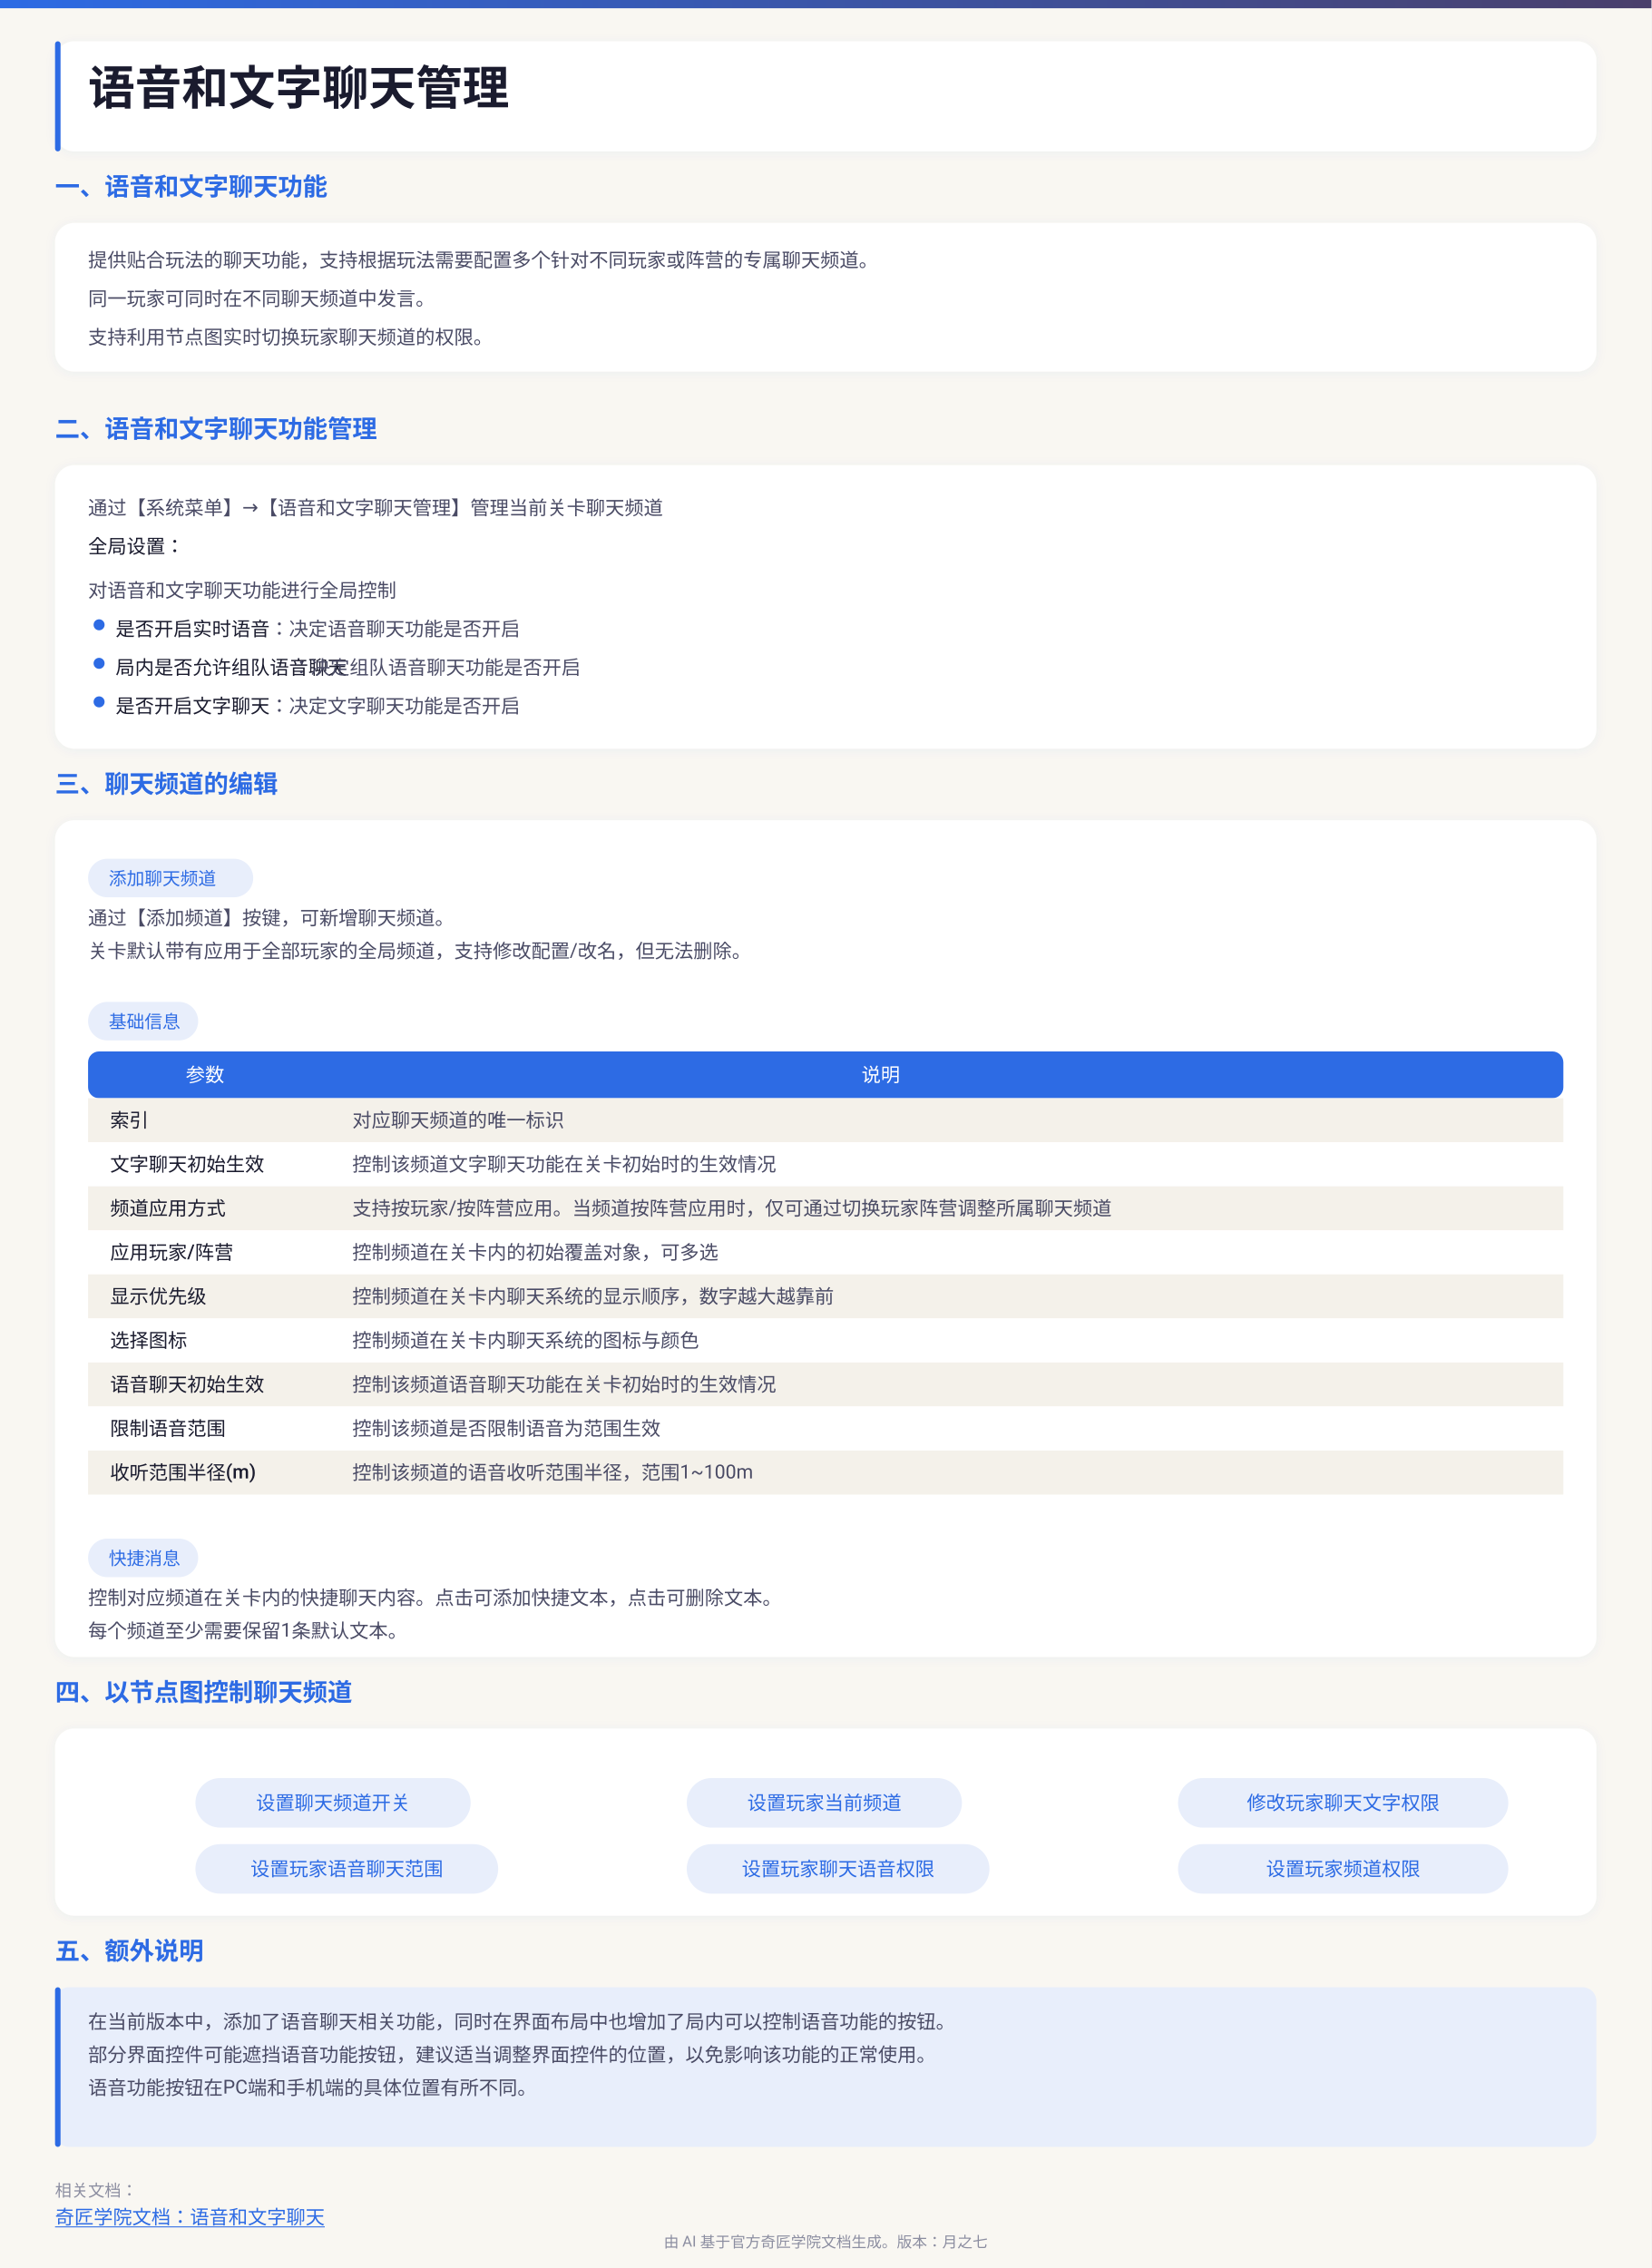
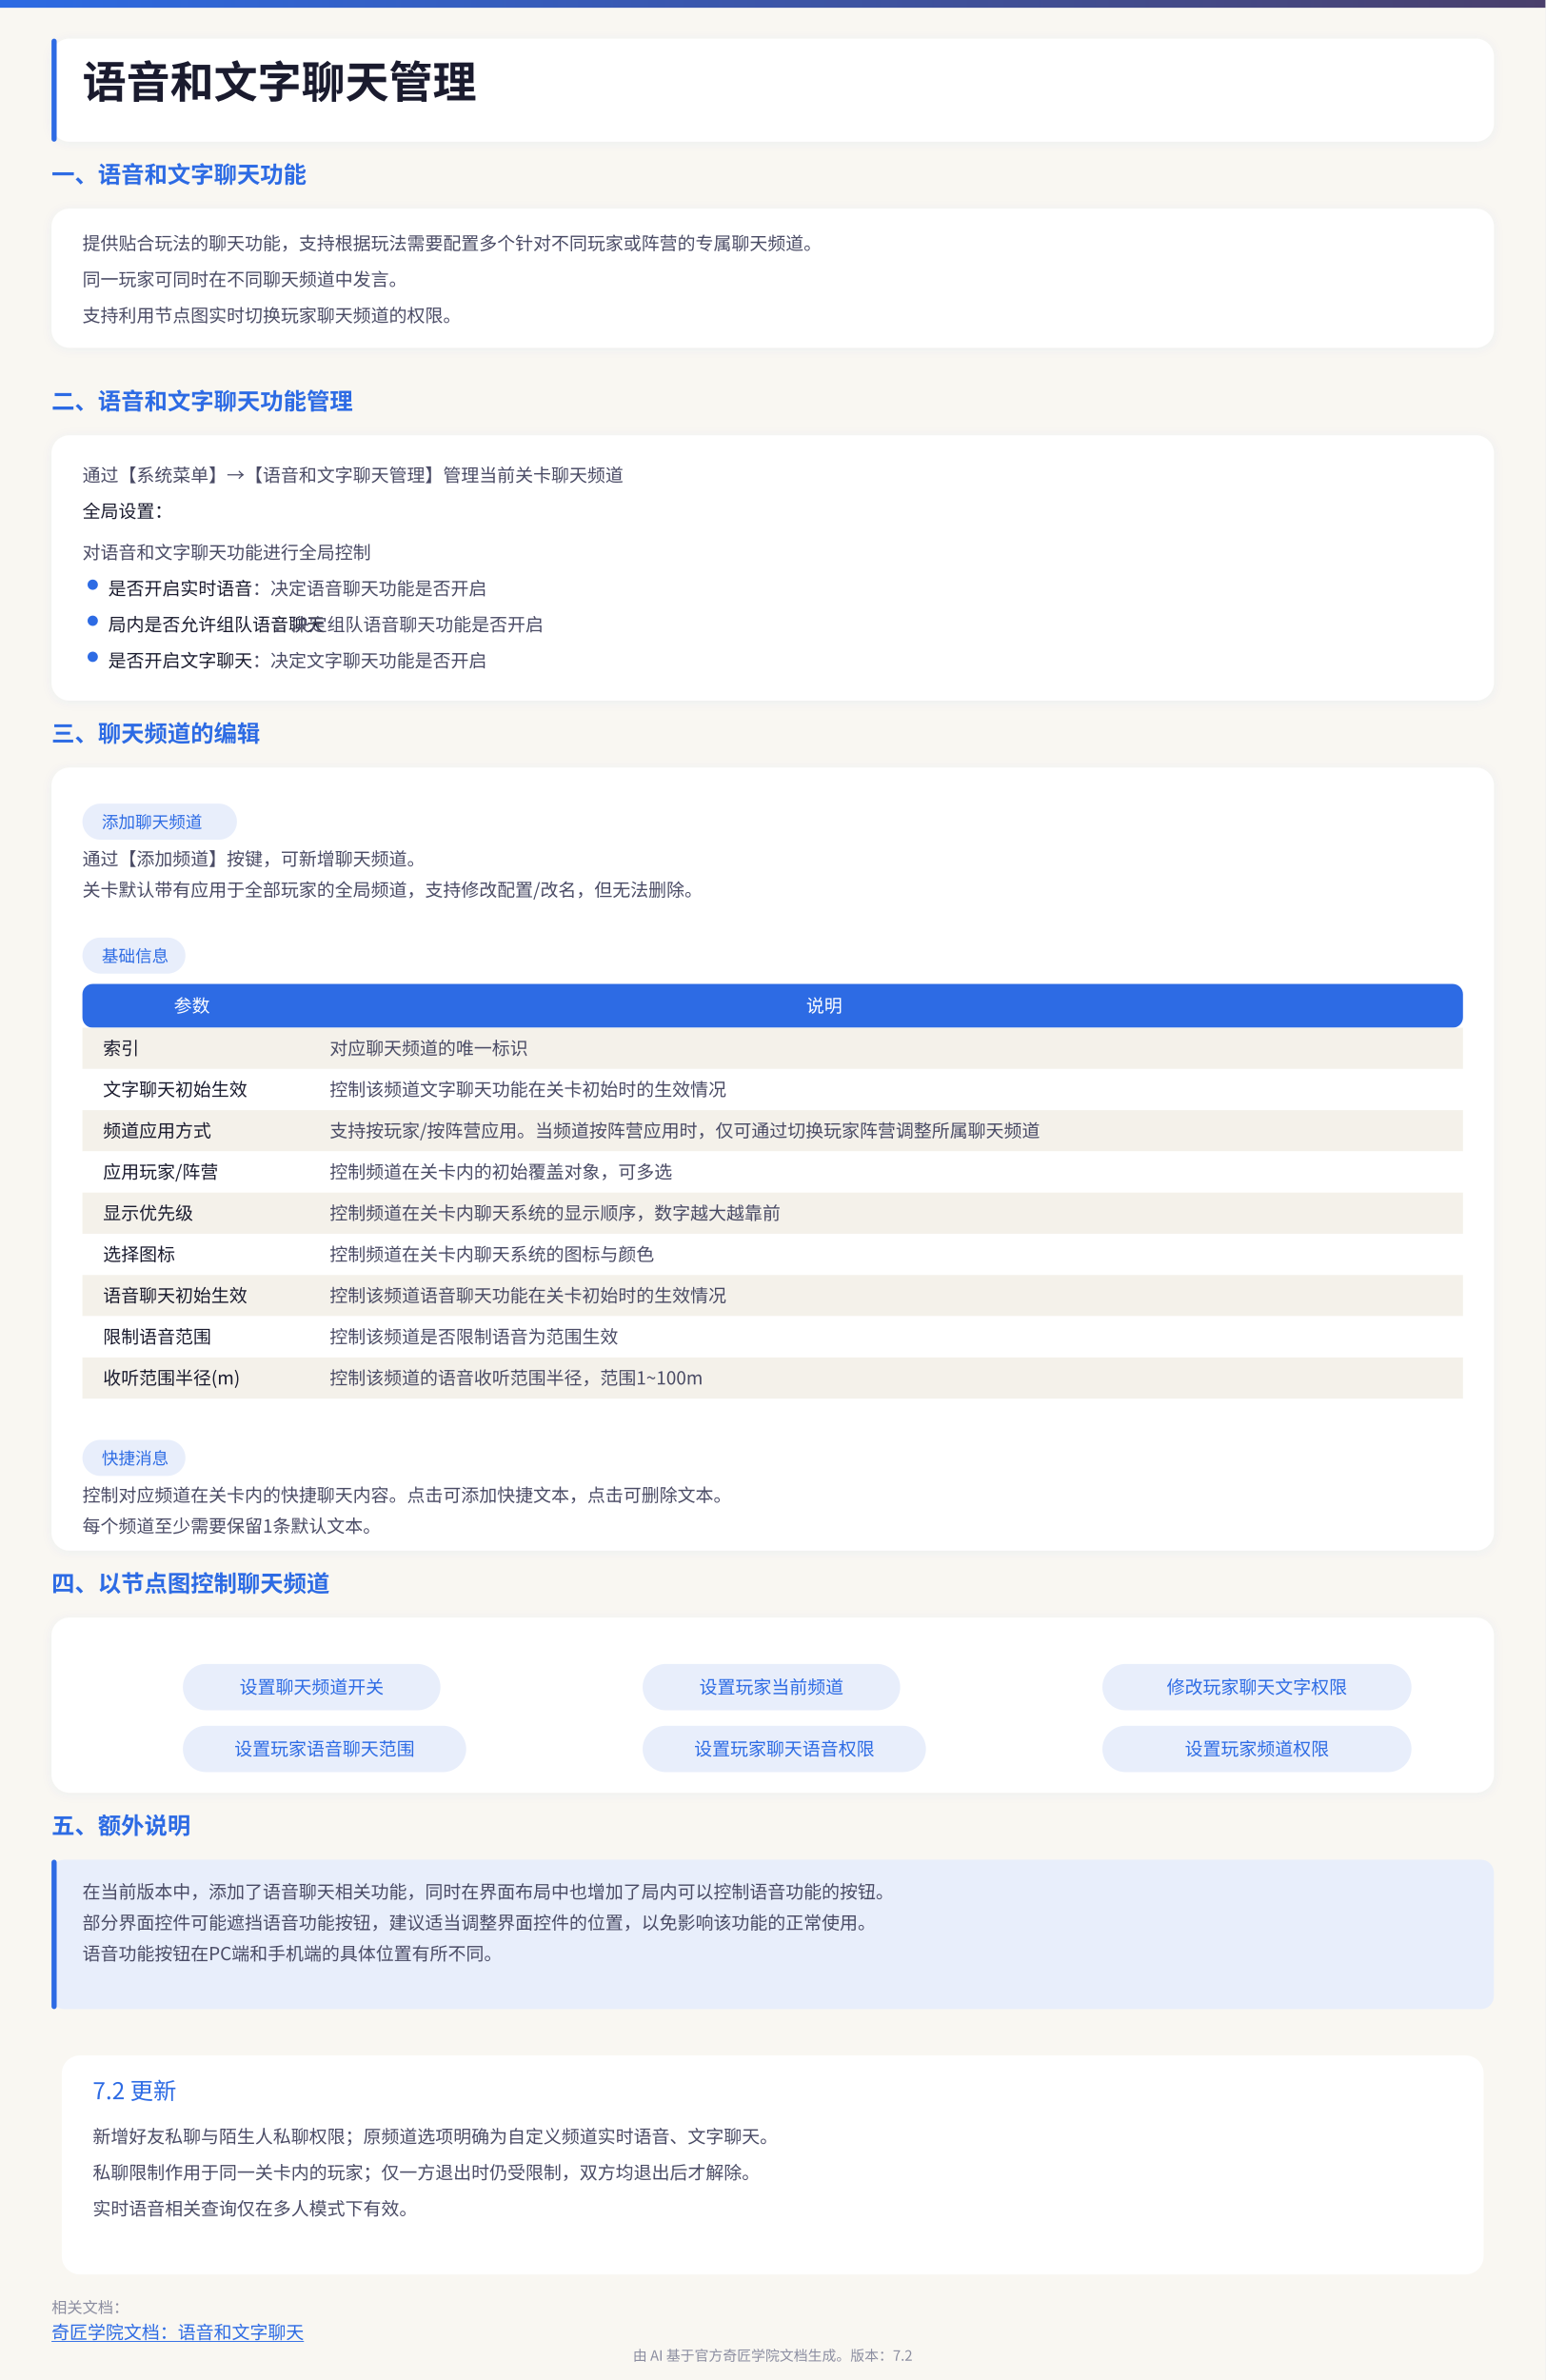
- <svg xmlns="http://www.w3.org/2000/svg" xmlns:xlink="http://www.w3.org/1999/xlink" viewBox="0 0 1200 1648">
+ <svg xmlns="http://www.w3.org/2000/svg" xmlns:xlink="http://www.w3.org/1999/xlink" viewBox="0 0 1200 1848">
  <defs>
    <linearGradient id="topGrad" x1="0" y1="0" x2="1" y2="0">
      <stop offset="0%" stop-color="#2D6BE4" />
      <stop offset="100%" stop-color="#4A3F6B" />
    </linearGradient>
    <filter id="card">
      <feDropShadow dx="0" dy="1" stdDeviation="4" flood-color="#2D6BE4" flood-opacity="0.06" />
    </filter>
    <filter id="elevated">
      <feDropShadow dx="0" dy="4" stdDeviation="14" flood-color="#000" flood-opacity="0.07" />
    </filter>
  </defs>
-   <rect width="1200" height="1648" fill="#F9F7F2" />
+   <rect width="1200" height="1848" fill="#F9F7F2" />
  <rect width="1200" height="6" fill="url(#topGrad)" />
  <rect x="40" y="30" width="1120" height="80" rx="14" fill="#FFFFFF" filter="url(#card)" />
  <rect x="40" y="30" width="4" height="80" rx="2" fill="#2D6BE4" />
-   <text x="64" y="76" font-family="'HYWenHei 85W','Noto Sans SC','PingFang SC','Roboto',sans-serif" font-size="34" font-weight="700" fill="#1A1B2E">语音和文字聊天管理</text>
-   <text x="40" y="142" font-family="'HYWenHei 85W','Noto Sans SC','PingFang SC','Roboto',sans-serif" font-size="18" font-weight="700" fill="#2D6BE4">一、语音和文字聊天功能</text>
+   <text x="64" y="76" font-family="'Noto Sans CJK SC','HYWenHei 85W','Noto Sans SC','PingFang SC','Roboto',sans-serif" font-size="34" font-weight="700" fill="#1A1B2E">语音和文字聊天管理</text>
+   <text x="40" y="142" font-family="'Noto Sans CJK SC','HYWenHei 85W','Noto Sans SC','PingFang SC','Roboto',sans-serif" font-size="18" font-weight="700" fill="#2D6BE4">一、语音和文字聊天功能</text>
  <rect x="40" y="162" width="1120" height="108" rx="14" fill="#FFFFFF" filter="url(#card)" />
-   <text x="64" y="194" font-family="'HYWenHei 85W','Noto Sans SC','PingFang SC','Roboto',sans-serif" font-size="14" fill="#4A4B65">提供贴合玩法的聊天功能，支持根据玩法需要配置多个针对不同玩家或阵营的专属聊天频道。</text>
-   <text x="64" y="222" font-family="'HYWenHei 85W','Noto Sans SC','PingFang SC','Roboto',sans-serif" font-size="14" fill="#4A4B65">同一玩家可同时在不同聊天频道中发言。</text>
-   <text x="64" y="250" font-family="'HYWenHei 85W','Noto Sans SC','PingFang SC','Roboto',sans-serif" font-size="14" fill="#4A4B65">支持利用节点图实时切换玩家聊天频道的权限。</text>
-   <text x="40" y="318" font-family="'HYWenHei 85W','Noto Sans SC','PingFang SC','Roboto',sans-serif" font-size="18" font-weight="700" fill="#2D6BE4">二、语音和文字聊天功能管理</text>
+   <text x="64" y="194" font-family="'Noto Sans CJK SC','HYWenHei 85W','Noto Sans SC','PingFang SC','Roboto',sans-serif" font-size="14" fill="#4A4B65">提供贴合玩法的聊天功能，支持根据玩法需要配置多个针对不同玩家或阵营的专属聊天频道。</text>
+   <text x="64" y="222" font-family="'Noto Sans CJK SC','HYWenHei 85W','Noto Sans SC','PingFang SC','Roboto',sans-serif" font-size="14" fill="#4A4B65">同一玩家可同时在不同聊天频道中发言。</text>
+   <text x="64" y="250" font-family="'Noto Sans CJK SC','HYWenHei 85W','Noto Sans SC','PingFang SC','Roboto',sans-serif" font-size="14" fill="#4A4B65">支持利用节点图实时切换玩家聊天频道的权限。</text>
+   <text x="40" y="318" font-family="'Noto Sans CJK SC','HYWenHei 85W','Noto Sans SC','PingFang SC','Roboto',sans-serif" font-size="18" font-weight="700" fill="#2D6BE4">二、语音和文字聊天功能管理</text>
  <rect x="40" y="338" width="1120" height="206" rx="14" fill="#FFFFFF" filter="url(#card)" />
-   <text x="64" y="374" font-family="'HYWenHei 85W','Noto Sans SC','PingFang SC','Roboto',sans-serif" font-size="14" fill="#4A4B65">通过【系统菜单】→【语音和文字聊天管理】管理当前关卡聊天频道</text>
-   <text x="64" y="402" font-family="'HYWenHei 85W','Noto Sans SC','PingFang SC','Roboto',sans-serif" font-size="14" font-weight="500" fill="#1A1B2E">全局设置：</text>
-   <text x="64" y="434" font-family="'HYWenHei 85W','Noto Sans SC','PingFang SC','Roboto',sans-serif" font-size="14" fill="#4A4B65">对语音和文字聊天功能进行全局控制</text>
+   <text x="64" y="374" font-family="'Noto Sans CJK SC','HYWenHei 85W','Noto Sans SC','PingFang SC','Roboto',sans-serif" font-size="14" fill="#4A4B65">通过【系统菜单】→【语音和文字聊天管理】管理当前关卡聊天频道</text>
+   <text x="64" y="402" font-family="'Noto Sans CJK SC','HYWenHei 85W','Noto Sans SC','PingFang SC','Roboto',sans-serif" font-size="14" font-weight="500" fill="#1A1B2E">全局设置：</text>
+   <text x="64" y="434" font-family="'Noto Sans CJK SC','HYWenHei 85W','Noto Sans SC','PingFang SC','Roboto',sans-serif" font-size="14" fill="#4A4B65">对语音和文字聊天功能进行全局控制</text>
  <circle cx="72" cy="454" r="4" fill="#2D6BE4" />
-   <text x="84" y="462" font-family="'HYWenHei 85W','Noto Sans SC','PingFang SC','Roboto',sans-serif" font-size="14" font-weight="500" fill="#1A1B2E">是否开启实时语音</text>
-   <text x="196" y="462" font-family="'HYWenHei 85W','Noto Sans SC','PingFang SC','Roboto',sans-serif" font-size="14" fill="#4A4B65">：决定语音聊天功能是否开启</text>
+   <text x="84" y="462" font-family="'Noto Sans CJK SC','HYWenHei 85W','Noto Sans SC','PingFang SC','Roboto',sans-serif" font-size="14" font-weight="500" fill="#1A1B2E">是否开启实时语音</text>
+   <text x="196" y="462" font-family="'Noto Sans CJK SC','HYWenHei 85W','Noto Sans SC','PingFang SC','Roboto',sans-serif" font-size="14" fill="#4A4B65">：决定语音聊天功能是否开启</text>
  <circle cx="72" cy="482" r="4" fill="#2D6BE4" />
-   <text x="84" y="490" font-family="'HYWenHei 85W','Noto Sans SC','PingFang SC','Roboto',sans-serif" font-size="14" font-weight="500" fill="#1A1B2E">局内是否允许组队语音聊天</text>
-   <text x="212" y="490" font-family="'HYWenHei 85W','Noto Sans SC','PingFang SC','Roboto',sans-serif" font-size="14" fill="#4A4B65">：决定组队语音聊天功能是否开启</text>
+   <text x="84" y="490" font-family="'Noto Sans CJK SC','HYWenHei 85W','Noto Sans SC','PingFang SC','Roboto',sans-serif" font-size="14" font-weight="500" fill="#1A1B2E">局内是否允许组队语音聊天</text>
+   <text x="212" y="490" font-family="'Noto Sans CJK SC','HYWenHei 85W','Noto Sans SC','PingFang SC','Roboto',sans-serif" font-size="14" fill="#4A4B65">：决定组队语音聊天功能是否开启</text>
  <circle cx="72" cy="510" r="4" fill="#2D6BE4" />
-   <text x="84" y="518" font-family="'HYWenHei 85W','Noto Sans SC','PingFang SC','Roboto',sans-serif" font-size="14" font-weight="500" fill="#1A1B2E">是否开启文字聊天</text>
-   <text x="196" y="518" font-family="'HYWenHei 85W','Noto Sans SC','PingFang SC','Roboto',sans-serif" font-size="14" fill="#4A4B65">：决定文字聊天功能是否开启</text>
-   <text x="40" y="576" font-family="'HYWenHei 85W','Noto Sans SC','PingFang SC','Roboto',sans-serif" font-size="18" font-weight="700" fill="#2D6BE4">三、聊天频道的编辑</text>
+   <text x="84" y="518" font-family="'Noto Sans CJK SC','HYWenHei 85W','Noto Sans SC','PingFang SC','Roboto',sans-serif" font-size="14" font-weight="500" fill="#1A1B2E">是否开启文字聊天</text>
+   <text x="196" y="518" font-family="'Noto Sans CJK SC','HYWenHei 85W','Noto Sans SC','PingFang SC','Roboto',sans-serif" font-size="14" fill="#4A4B65">：决定文字聊天功能是否开启</text>
+   <text x="40" y="576" font-family="'Noto Sans CJK SC','HYWenHei 85W','Noto Sans SC','PingFang SC','Roboto',sans-serif" font-size="18" font-weight="700" fill="#2D6BE4">三、聊天频道的编辑</text>
  <rect x="40" y="596" width="1120" height="608" rx="14" fill="#FFFFFF" filter="url(#card)" />
  <rect x="64" y="624" width="120" height="28" rx="14" fill="#E8EEFB" />
-   <text x="79" y="643" font-family="'HYWenHei 85W','Noto Sans SC','PingFang SC','Roboto',sans-serif" font-size="13" font-weight="500" fill="#2D6BE4">添加聊天频道</text>
-   <text x="64" y="672" font-family="'HYWenHei 85W','Noto Sans SC','PingFang SC','Roboto',sans-serif" font-size="14" fill="#4A4B65">通过【添加频道】按键，可新增聊天频道。</text>
-   <text x="64" y="696" font-family="'HYWenHei 85W','Noto Sans SC','PingFang SC','Roboto',sans-serif" font-size="14" fill="#4A4B65">关卡默认带有应用于全部玩家的全局频道，支持修改配置/改名，但无法删除。</text>
+   <text x="79" y="643" font-family="'Noto Sans CJK SC','HYWenHei 85W','Noto Sans SC','PingFang SC','Roboto',sans-serif" font-size="13" font-weight="500" fill="#2D6BE4">添加聊天频道</text>
+   <text x="64" y="672" font-family="'Noto Sans CJK SC','HYWenHei 85W','Noto Sans SC','PingFang SC','Roboto',sans-serif" font-size="14" fill="#4A4B65">通过【添加频道】按键，可新增聊天频道。</text>
+   <text x="64" y="696" font-family="'Noto Sans CJK SC','HYWenHei 85W','Noto Sans SC','PingFang SC','Roboto',sans-serif" font-size="14" fill="#4A4B65">关卡默认带有应用于全部玩家的全局频道，支持修改配置/改名，但无法删除。</text>
  <rect x="64" y="728" width="80" height="28" rx="14" fill="#E8EEFB" />
-   <text x="79" y="747" font-family="'HYWenHei 85W','Noto Sans SC','PingFang SC','Roboto',sans-serif" font-size="13" font-weight="500" fill="#2D6BE4">基础信息</text>
+   <text x="79" y="747" font-family="'Noto Sans CJK SC','HYWenHei 85W','Noto Sans SC','PingFang SC','Roboto',sans-serif" font-size="13" font-weight="500" fill="#2D6BE4">基础信息</text>
  <rect x="64" y="764" width="1072" height="34" rx="8" fill="#2D6BE4" />
-   <text x="149" y="786" font-family="'HYWenHei 85W','Noto Sans SC','PingFang SC','Roboto',sans-serif" font-size="14" font-weight="500" fill="#FFFFFF" text-anchor="middle">参数</text>
-   <text x="640" y="786" font-family="'HYWenHei 85W','Noto Sans SC','PingFang SC','Roboto',sans-serif" font-size="14" font-weight="500" fill="#FFFFFF" text-anchor="middle">说明</text>
+   <text x="149" y="786" font-family="'Noto Sans CJK SC','HYWenHei 85W','Noto Sans SC','PingFang SC','Roboto',sans-serif" font-size="14" font-weight="500" fill="#FFFFFF" text-anchor="middle">参数</text>
+   <text x="640" y="786" font-family="'Noto Sans CJK SC','HYWenHei 85W','Noto Sans SC','PingFang SC','Roboto',sans-serif" font-size="14" font-weight="500" fill="#FFFFFF" text-anchor="middle">说明</text>
  <rect x="64" y="798" width="1072" height="32" fill="#F4F1EA" />
-   <text x="80" y="819" font-family="'HYWenHei 85W','Noto Sans SC','PingFang SC','Roboto',sans-serif" font-size="14" font-weight="500" fill="#1A1B2E">索引</text>
-   <text x="256" y="819" font-family="'HYWenHei 85W','Noto Sans SC','PingFang SC','Roboto',sans-serif" font-size="14" fill="#4A4B65">对应聊天频道的唯一标识</text>
+   <text x="80" y="819" font-family="'Noto Sans CJK SC','HYWenHei 85W','Noto Sans SC','PingFang SC','Roboto',sans-serif" font-size="14" font-weight="500" fill="#1A1B2E">索引</text>
+   <text x="256" y="819" font-family="'Noto Sans CJK SC','HYWenHei 85W','Noto Sans SC','PingFang SC','Roboto',sans-serif" font-size="14" fill="#4A4B65">对应聊天频道的唯一标识</text>
  <rect x="64" y="830" width="1072" height="32" fill="#FFFFFF" />
-   <text x="80" y="851" font-family="'HYWenHei 85W','Noto Sans SC','PingFang SC','Roboto',sans-serif" font-size="14" font-weight="500" fill="#1A1B2E">文字聊天初始生效</text>
-   <text x="256" y="851" font-family="'HYWenHei 85W','Noto Sans SC','PingFang SC','Roboto',sans-serif" font-size="14" fill="#4A4B65">控制该频道文字聊天功能在关卡初始时的生效情况</text>
+   <text x="80" y="851" font-family="'Noto Sans CJK SC','HYWenHei 85W','Noto Sans SC','PingFang SC','Roboto',sans-serif" font-size="14" font-weight="500" fill="#1A1B2E">文字聊天初始生效</text>
+   <text x="256" y="851" font-family="'Noto Sans CJK SC','HYWenHei 85W','Noto Sans SC','PingFang SC','Roboto',sans-serif" font-size="14" fill="#4A4B65">控制该频道文字聊天功能在关卡初始时的生效情况</text>
  <rect x="64" y="862" width="1072" height="32" fill="#F4F1EA" />
-   <text x="80" y="883" font-family="'HYWenHei 85W','Noto Sans SC','PingFang SC','Roboto',sans-serif" font-size="14" font-weight="500" fill="#1A1B2E">频道应用方式</text>
-   <text x="256" y="883" font-family="'HYWenHei 85W','Noto Sans SC','PingFang SC','Roboto',sans-serif" font-size="14" fill="#4A4B65">支持按玩家/按阵营应用。当频道按阵营应用时，仅可通过切换玩家阵营调整所属聊天频道</text>
+   <text x="80" y="883" font-family="'Noto Sans CJK SC','HYWenHei 85W','Noto Sans SC','PingFang SC','Roboto',sans-serif" font-size="14" font-weight="500" fill="#1A1B2E">频道应用方式</text>
+   <text x="256" y="883" font-family="'Noto Sans CJK SC','HYWenHei 85W','Noto Sans SC','PingFang SC','Roboto',sans-serif" font-size="14" fill="#4A4B65">支持按玩家/按阵营应用。当频道按阵营应用时，仅可通过切换玩家阵营调整所属聊天频道</text>
  <rect x="64" y="894" width="1072" height="32" fill="#FFFFFF" />
-   <text x="80" y="915" font-family="'HYWenHei 85W','Noto Sans SC','PingFang SC','Roboto',sans-serif" font-size="14" font-weight="500" fill="#1A1B2E">应用玩家/阵营</text>
-   <text x="256" y="915" font-family="'HYWenHei 85W','Noto Sans SC','PingFang SC','Roboto',sans-serif" font-size="14" fill="#4A4B65">控制频道在关卡内的初始覆盖对象，可多选</text>
+   <text x="80" y="915" font-family="'Noto Sans CJK SC','HYWenHei 85W','Noto Sans SC','PingFang SC','Roboto',sans-serif" font-size="14" font-weight="500" fill="#1A1B2E">应用玩家/阵营</text>
+   <text x="256" y="915" font-family="'Noto Sans CJK SC','HYWenHei 85W','Noto Sans SC','PingFang SC','Roboto',sans-serif" font-size="14" fill="#4A4B65">控制频道在关卡内的初始覆盖对象，可多选</text>
  <rect x="64" y="926" width="1072" height="32" fill="#F4F1EA" />
-   <text x="80" y="947" font-family="'HYWenHei 85W','Noto Sans SC','PingFang SC','Roboto',sans-serif" font-size="14" font-weight="500" fill="#1A1B2E">显示优先级</text>
-   <text x="256" y="947" font-family="'HYWenHei 85W','Noto Sans SC','PingFang SC','Roboto',sans-serif" font-size="14" fill="#4A4B65">控制频道在关卡内聊天系统的显示顺序，数字越大越靠前</text>
+   <text x="80" y="947" font-family="'Noto Sans CJK SC','HYWenHei 85W','Noto Sans SC','PingFang SC','Roboto',sans-serif" font-size="14" font-weight="500" fill="#1A1B2E">显示优先级</text>
+   <text x="256" y="947" font-family="'Noto Sans CJK SC','HYWenHei 85W','Noto Sans SC','PingFang SC','Roboto',sans-serif" font-size="14" fill="#4A4B65">控制频道在关卡内聊天系统的显示顺序，数字越大越靠前</text>
  <rect x="64" y="958" width="1072" height="32" fill="#FFFFFF" />
-   <text x="80" y="979" font-family="'HYWenHei 85W','Noto Sans SC','PingFang SC','Roboto',sans-serif" font-size="14" font-weight="500" fill="#1A1B2E">选择图标</text>
-   <text x="256" y="979" font-family="'HYWenHei 85W','Noto Sans SC','PingFang SC','Roboto',sans-serif" font-size="14" fill="#4A4B65">控制频道在关卡内聊天系统的图标与颜色</text>
+   <text x="80" y="979" font-family="'Noto Sans CJK SC','HYWenHei 85W','Noto Sans SC','PingFang SC','Roboto',sans-serif" font-size="14" font-weight="500" fill="#1A1B2E">选择图标</text>
+   <text x="256" y="979" font-family="'Noto Sans CJK SC','HYWenHei 85W','Noto Sans SC','PingFang SC','Roboto',sans-serif" font-size="14" fill="#4A4B65">控制频道在关卡内聊天系统的图标与颜色</text>
  <rect x="64" y="990" width="1072" height="32" fill="#F4F1EA" />
-   <text x="80" y="1011" font-family="'HYWenHei 85W','Noto Sans SC','PingFang SC','Roboto',sans-serif" font-size="14" font-weight="500" fill="#1A1B2E">语音聊天初始生效</text>
-   <text x="256" y="1011" font-family="'HYWenHei 85W','Noto Sans SC','PingFang SC','Roboto',sans-serif" font-size="14" fill="#4A4B65">控制该频道语音聊天功能在关卡初始时的生效情况</text>
+   <text x="80" y="1011" font-family="'Noto Sans CJK SC','HYWenHei 85W','Noto Sans SC','PingFang SC','Roboto',sans-serif" font-size="14" font-weight="500" fill="#1A1B2E">语音聊天初始生效</text>
+   <text x="256" y="1011" font-family="'Noto Sans CJK SC','HYWenHei 85W','Noto Sans SC','PingFang SC','Roboto',sans-serif" font-size="14" fill="#4A4B65">控制该频道语音聊天功能在关卡初始时的生效情况</text>
  <rect x="64" y="1022" width="1072" height="32" fill="#FFFFFF" />
-   <text x="80" y="1043" font-family="'HYWenHei 85W','Noto Sans SC','PingFang SC','Roboto',sans-serif" font-size="14" font-weight="500" fill="#1A1B2E">限制语音范围</text>
-   <text x="256" y="1043" font-family="'HYWenHei 85W','Noto Sans SC','PingFang SC','Roboto',sans-serif" font-size="14" fill="#4A4B65">控制该频道是否限制语音为范围生效</text>
+   <text x="80" y="1043" font-family="'Noto Sans CJK SC','HYWenHei 85W','Noto Sans SC','PingFang SC','Roboto',sans-serif" font-size="14" font-weight="500" fill="#1A1B2E">限制语音范围</text>
+   <text x="256" y="1043" font-family="'Noto Sans CJK SC','HYWenHei 85W','Noto Sans SC','PingFang SC','Roboto',sans-serif" font-size="14" fill="#4A4B65">控制该频道是否限制语音为范围生效</text>
  <rect x="64" y="1054" width="1072" height="32" fill="#F4F1EA" />
-   <text x="80" y="1075" font-family="'HYWenHei 85W','Noto Sans SC','PingFang SC','Roboto',sans-serif" font-size="14" font-weight="500" fill="#1A1B2E">收听范围半径(m)</text>
-   <text x="256" y="1075" font-family="'HYWenHei 85W','Noto Sans SC','PingFang SC','Roboto',sans-serif" font-size="14" fill="#4A4B65">控制该频道的语音收听范围半径，范围1~100m</text>
+   <text x="80" y="1075" font-family="'Noto Sans CJK SC','HYWenHei 85W','Noto Sans SC','PingFang SC','Roboto',sans-serif" font-size="14" font-weight="500" fill="#1A1B2E">收听范围半径(m)</text>
+   <text x="256" y="1075" font-family="'Noto Sans CJK SC','HYWenHei 85W','Noto Sans SC','PingFang SC','Roboto',sans-serif" font-size="14" fill="#4A4B65">控制该频道的语音收听范围半径，范围1~100m</text>
  <rect x="64" y="1118" width="80" height="28" rx="14" fill="#E8EEFB" />
-   <text x="79" y="1137" font-family="'HYWenHei 85W','Noto Sans SC','PingFang SC','Roboto',sans-serif" font-size="13" font-weight="500" fill="#2D6BE4">快捷消息</text>
-   <text x="64" y="1166" font-family="'HYWenHei 85W','Noto Sans SC','PingFang SC','Roboto',sans-serif" font-size="14" fill="#4A4B65">控制对应频道在关卡内的快捷聊天内容。点击可添加快捷文本，点击可删除文本。</text>
-   <text x="64" y="1190" font-family="'HYWenHei 85W','Noto Sans SC','PingFang SC','Roboto',sans-serif" font-size="14" fill="#4A4B65">每个频道至少需要保留1条默认文本。</text>
-   <text x="40" y="1236" font-family="'HYWenHei 85W','Noto Sans SC','PingFang SC','Roboto',sans-serif" font-size="18" font-weight="700" fill="#2D6BE4">四、以节点图控制聊天频道</text>
+   <text x="79" y="1137" font-family="'Noto Sans CJK SC','HYWenHei 85W','Noto Sans SC','PingFang SC','Roboto',sans-serif" font-size="13" font-weight="500" fill="#2D6BE4">快捷消息</text>
+   <text x="64" y="1166" font-family="'Noto Sans CJK SC','HYWenHei 85W','Noto Sans SC','PingFang SC','Roboto',sans-serif" font-size="14" fill="#4A4B65">控制对应频道在关卡内的快捷聊天内容。点击可添加快捷文本，点击可删除文本。</text>
+   <text x="64" y="1190" font-family="'Noto Sans CJK SC','HYWenHei 85W','Noto Sans SC','PingFang SC','Roboto',sans-serif" font-size="14" fill="#4A4B65">每个频道至少需要保留1条默认文本。</text>
+   <text x="40" y="1236" font-family="'Noto Sans CJK SC','HYWenHei 85W','Noto Sans SC','PingFang SC','Roboto',sans-serif" font-size="18" font-weight="700" fill="#2D6BE4">四、以节点图控制聊天频道</text>
  <rect x="40" y="1256" width="1120" height="136" rx="14" fill="#FFFFFF" filter="url(#card)" />
  <rect x="142" y="1292" width="200" height="36" rx="18" fill="#E8EEFB" />
-   <text x="242" y="1315" font-family="'HYWenHei 85W','Noto Sans SC','PingFang SC','Roboto',sans-serif" font-size="14" font-weight="500" fill="#2D6BE4" text-anchor="middle">设置聊天频道开关</text>
+   <text x="242" y="1315" font-family="'Noto Sans CJK SC','HYWenHei 85W','Noto Sans SC','PingFang SC','Roboto',sans-serif" font-size="14" font-weight="500" fill="#2D6BE4" text-anchor="middle">设置聊天频道开关</text>
  <rect x="499" y="1292" width="200" height="36" rx="18" fill="#E8EEFB" />
-   <text x="599" y="1315" font-family="'HYWenHei 85W','Noto Sans SC','PingFang SC','Roboto',sans-serif" font-size="14" font-weight="500" fill="#2D6BE4" text-anchor="middle">设置玩家当前频道</text>
+   <text x="599" y="1315" font-family="'Noto Sans CJK SC','HYWenHei 85W','Noto Sans SC','PingFang SC','Roboto',sans-serif" font-size="14" font-weight="500" fill="#2D6BE4" text-anchor="middle">设置玩家当前频道</text>
  <rect x="856" y="1292" width="240" height="36" rx="18" fill="#E8EEFB" />
-   <text x="976" y="1315" font-family="'HYWenHei 85W','Noto Sans SC','PingFang SC','Roboto',sans-serif" font-size="14" font-weight="500" fill="#2D6BE4" text-anchor="middle">修改玩家聊天文字权限</text>
+   <text x="976" y="1315" font-family="'Noto Sans CJK SC','HYWenHei 85W','Noto Sans SC','PingFang SC','Roboto',sans-serif" font-size="14" font-weight="500" fill="#2D6BE4" text-anchor="middle">修改玩家聊天文字权限</text>
  <rect x="142" y="1340" width="220" height="36" rx="18" fill="#E8EEFB" />
-   <text x="252" y="1363" font-family="'HYWenHei 85W','Noto Sans SC','PingFang SC','Roboto',sans-serif" font-size="14" font-weight="500" fill="#2D6BE4" text-anchor="middle">设置玩家语音聊天范围</text>
+   <text x="252" y="1363" font-family="'Noto Sans CJK SC','HYWenHei 85W','Noto Sans SC','PingFang SC','Roboto',sans-serif" font-size="14" font-weight="500" fill="#2D6BE4" text-anchor="middle">设置玩家语音聊天范围</text>
  <rect x="499" y="1340" width="220" height="36" rx="18" fill="#E8EEFB" />
-   <text x="609" y="1363" font-family="'HYWenHei 85W','Noto Sans SC','PingFang SC','Roboto',sans-serif" font-size="14" font-weight="500" fill="#2D6BE4" text-anchor="middle">设置玩家聊天语音权限</text>
+   <text x="609" y="1363" font-family="'Noto Sans CJK SC','HYWenHei 85W','Noto Sans SC','PingFang SC','Roboto',sans-serif" font-size="14" font-weight="500" fill="#2D6BE4" text-anchor="middle">设置玩家聊天语音权限</text>
  <rect x="856" y="1340" width="240" height="36" rx="18" fill="#E8EEFB" />
-   <text x="976" y="1363" font-family="'HYWenHei 85W','Noto Sans SC','PingFang SC','Roboto',sans-serif" font-size="14" font-weight="500" fill="#2D6BE4" text-anchor="middle">设置玩家频道权限</text>
-   <text x="40" y="1424" font-family="'HYWenHei 85W','Noto Sans SC','PingFang SC','Roboto',sans-serif" font-size="18" font-weight="700" fill="#2D6BE4">五、额外说明</text>
+   <text x="976" y="1363" font-family="'Noto Sans CJK SC','HYWenHei 85W','Noto Sans SC','PingFang SC','Roboto',sans-serif" font-size="14" font-weight="500" fill="#2D6BE4" text-anchor="middle">设置玩家频道权限</text>
+   <text x="40" y="1424" font-family="'Noto Sans CJK SC','HYWenHei 85W','Noto Sans SC','PingFang SC','Roboto',sans-serif" font-size="18" font-weight="700" fill="#2D6BE4">五、额外说明</text>
  <rect x="40" y="1444" width="1120" height="116" rx="10" fill="#E8EEFB" />
  <rect x="40" y="1444" width="4" height="116" rx="2" fill="#2D6BE4" />
-   <text x="64" y="1474" font-family="'HYWenHei 85W','Noto Sans SC','PingFang SC','Roboto',sans-serif" font-size="14" fill="#4A4B65">在当前版本中，添加了语音聊天相关功能，同时在界面布局中也增加了局内可以控制语音功能的按钮。</text>
-   <text x="64" y="1498" font-family="'HYWenHei 85W','Noto Sans SC','PingFang SC','Roboto',sans-serif" font-size="14" fill="#4A4B65">部分界面控件可能遮挡语音功能按钮，建议适当调整界面控件的位置，以免影响该功能的正常使用。</text>
-   <text x="64" y="1522" font-family="'HYWenHei 85W','Noto Sans SC','PingFang SC','Roboto',sans-serif" font-size="14" fill="#4A4B65">语音功能按钮在PC端和手机端的具体位置有所不同。</text>
-   <text x="40" y="1596" font-family="'HYWenHei 85W','Noto Sans SC','PingFang SC','Roboto',sans-serif" font-size="12" fill="#8B8DA0">相关文档：</text>
+   <text x="64" y="1474" font-family="'Noto Sans CJK SC','HYWenHei 85W','Noto Sans SC','PingFang SC','Roboto',sans-serif" font-size="14" fill="#4A4B65">在当前版本中，添加了语音聊天相关功能，同时在界面布局中也增加了局内可以控制语音功能的按钮。</text>
+   <text x="64" y="1498" font-family="'Noto Sans CJK SC','HYWenHei 85W','Noto Sans SC','PingFang SC','Roboto',sans-serif" font-size="14" fill="#4A4B65">部分界面控件可能遮挡语音功能按钮，建议适当调整界面控件的位置，以免影响该功能的正常使用。</text>
+   <text x="64" y="1522" font-family="'Noto Sans CJK SC','HYWenHei 85W','Noto Sans SC','PingFang SC','Roboto',sans-serif" font-size="14" fill="#4A4B65">语音功能按钮在PC端和手机端的具体位置有所不同。</text>
+   <text x="40" y="1796" font-family="'Noto Sans CJK SC','HYWenHei 85W','Noto Sans SC','PingFang SC','Roboto',sans-serif" font-size="12" fill="#8B8DA0">相关文档：</text>
  <a xlink:href="https://act.mihoyo.com/ys/ugc/tutorial/detail/mhaneb9qnvay" target="_blank">
-     <text x="40" y="1616" font-family="'HYWenHei 85W','Noto Sans SC','PingFang SC','Roboto',sans-serif" font-size="14" text-decoration="underline" fill="#2D6BE4">奇匠学院文档：语音和文字聊天</text>
+     <text x="40" y="1816" font-family="'Noto Sans CJK SC','HYWenHei 85W','Noto Sans SC','PingFang SC','Roboto',sans-serif" font-size="14" text-decoration="underline" fill="#2D6BE4">奇匠学院文档：语音和文字聊天</text>
  </a>
-   <text x="600" y="1633" font-family="'HYWenHei 85W','Noto Sans SC','PingFang SC','Roboto',sans-serif" font-size="11" text-anchor="middle" fill="#8B8DA0">由 AI 基于官方奇匠学院文档生成。版本：月之七</text>
+   <text x="600" y="1833" font-family="'Noto Sans CJK SC','HYWenHei 85W','Noto Sans SC','PingFang SC','Roboto',sans-serif" font-size="11" text-anchor="middle" fill="#8B8DA0">由 AI 基于官方奇匠学院文档生成。版本：7.2</text>
+   <g font-family="Noto Sans CJK SC, sans-serif">
+     <rect x="48" y="1596" width="1104" height="170" rx="14" fill="#fff" />
+     <text x="72" y="1630" font-size="18" fill="#2D6BE4">7.2 更新</text>
+     <text x="72" y="1664" font-size="14" fill="#4A4B65">新增好友私聊与陌生人私聊权限；原频道选项明确为自定义频道实时语音、文字聊天。</text>
+     <text x="72" y="1692" font-size="14" fill="#4A4B65">私聊限制作用于同一关卡内的玩家；仅一方退出时仍受限制，双方均退出后才解除。</text>
+     <text x="72" y="1720" font-size="14" fill="#4A4B65">实时语音相关查询仅在多人模式下有效。</text>
+   </g>
</svg>
